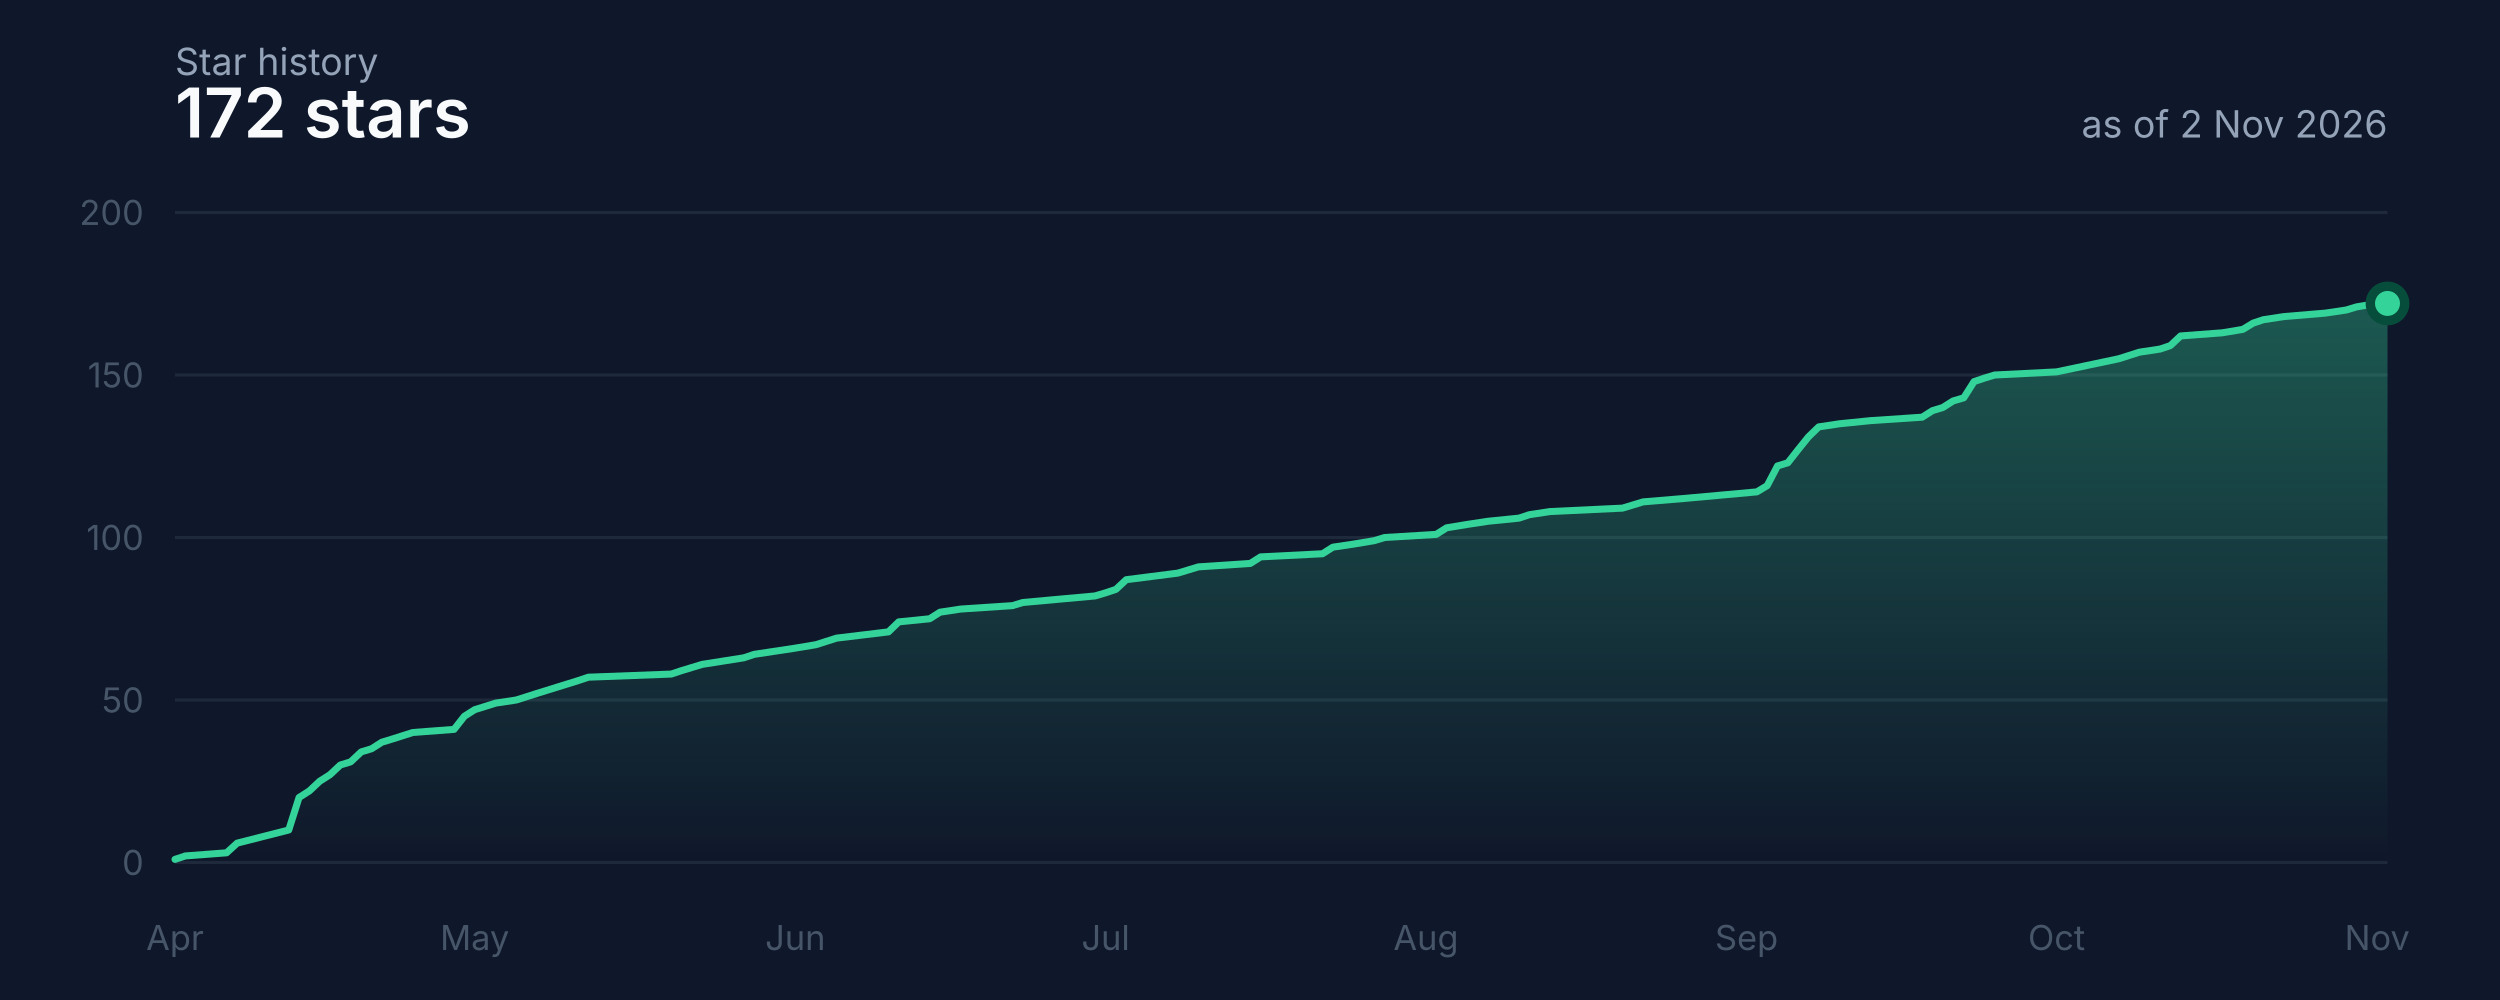
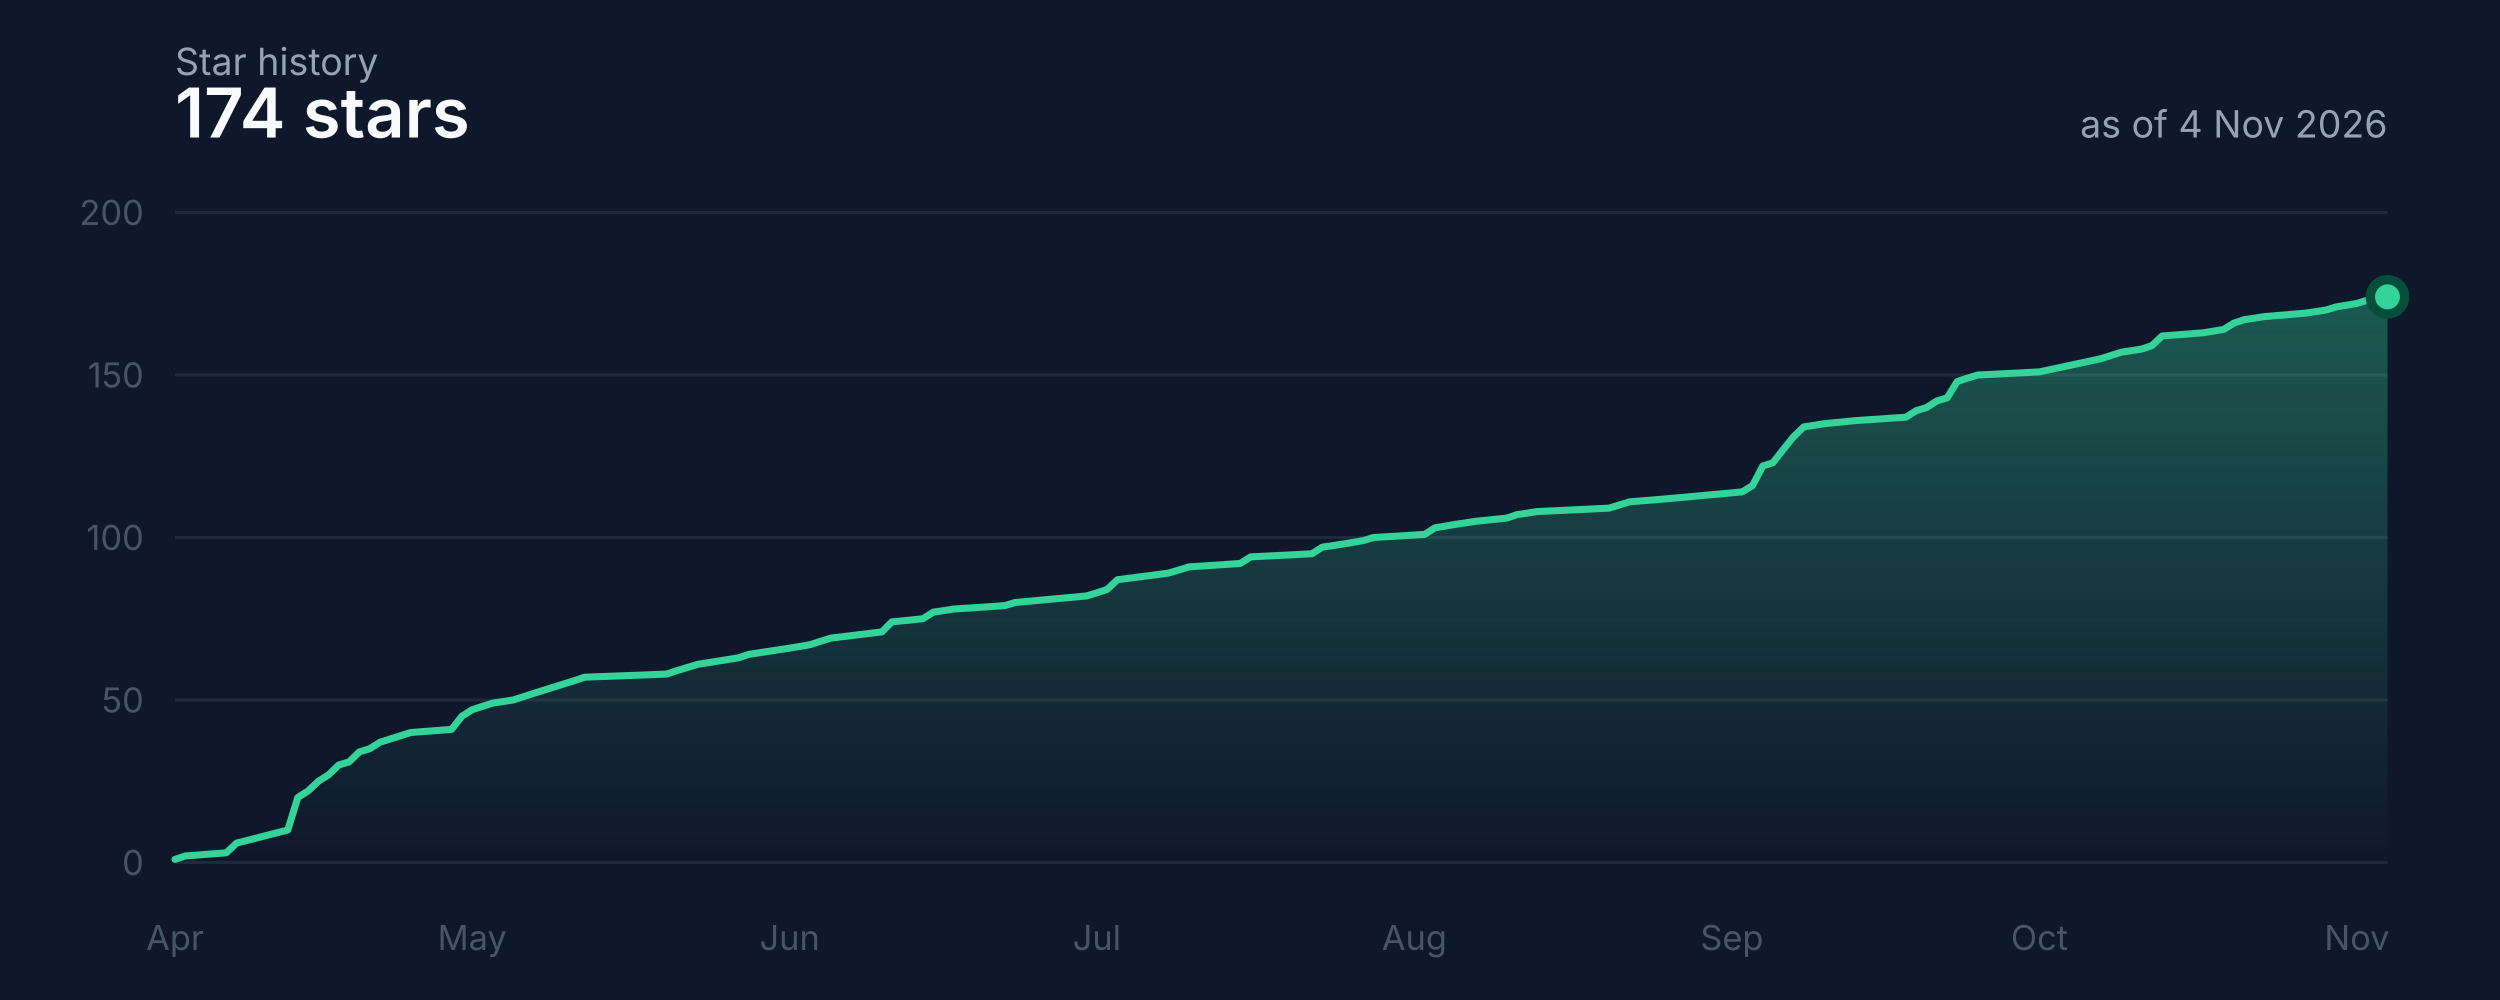
- <svg xmlns="http://www.w3.org/2000/svg" width="800" height="320" viewBox="0 0 800 320" role="img" aria-label="OpenSRE GitHub star history, 172 stars as of 2026-11-02">
+ <svg xmlns="http://www.w3.org/2000/svg" width="800" height="320" viewBox="0 0 800 320" role="img" aria-label="OpenSRE GitHub star history, 174 stars as of 2026-11-04">
  <rect width="100%" height="100%" fill="#0f172a" />
  <text x="56" y="24" fill="#94a3b8" font-family="ui-sans-serif, system-ui, -apple-system, sans-serif" font-size="12">Star history</text>
-   <text x="56" y="44" fill="#f8fafc" font-family="ui-sans-serif, system-ui, -apple-system, sans-serif" font-size="22" font-weight="600">172 stars</text>
-   <text x="764" y="44" fill="#94a3b8" font-family="ui-sans-serif, system-ui, -apple-system, sans-serif" font-size="12" text-anchor="end">as of 2 Nov 2026</text>
+   <text x="56" y="44" fill="#f8fafc" font-family="ui-sans-serif, system-ui, -apple-system, sans-serif" font-size="22" font-weight="600">174 stars</text>
+   <text x="764" y="44" fill="#94a3b8" font-family="ui-sans-serif, system-ui, -apple-system, sans-serif" font-size="12" text-anchor="end">as of 4 Nov 2026</text>
  <g font-family="ui-sans-serif, system-ui, -apple-system, sans-serif">
    <line x1="56" y1="276.0" x2="764" y2="276.0" stroke="#1e293b" stroke-width="1" />
    <text x="46" y="276.0" fill="#475569" font-size="11" text-anchor="end" dominant-baseline="middle">0</text>
    <line x1="56" y1="224.0" x2="764" y2="224.0" stroke="#1e293b" stroke-width="1" />
    <text x="46" y="224.0" fill="#475569" font-size="11" text-anchor="end" dominant-baseline="middle">50</text>
    <line x1="56" y1="172.0" x2="764" y2="172.0" stroke="#1e293b" stroke-width="1" />
    <text x="46" y="172.0" fill="#475569" font-size="11" text-anchor="end" dominant-baseline="middle">100</text>
    <line x1="56" y1="120.0" x2="764" y2="120.0" stroke="#1e293b" stroke-width="1" />
    <text x="46" y="120.0" fill="#475569" font-size="11" text-anchor="end" dominant-baseline="middle">150</text>
    <line x1="56" y1="68.0" x2="764" y2="68.0" stroke="#1e293b" stroke-width="1" />
    <text x="46" y="68.0" fill="#475569" font-size="11" text-anchor="end" dominant-baseline="middle">200</text>
    <text x="56.0" y="304" fill="#475569" font-size="11" text-anchor="middle">Apr</text>
-     <text x="151.9" y="304" fill="#475569" font-size="11" text-anchor="middle">May</text>
-     <text x="254.5" y="304" fill="#475569" font-size="11" text-anchor="middle">Jun</text>
-     <text x="353.8" y="304" fill="#475569" font-size="11" text-anchor="middle">Jul</text>
-     <text x="456.3" y="304" fill="#475569" font-size="11" text-anchor="middle">Aug</text>
-     <text x="558.9" y="304" fill="#475569" font-size="11" text-anchor="middle">Sep</text>
-     <text x="658.1" y="304" fill="#475569" font-size="11" text-anchor="middle">Oct</text>
-     <text x="760.7" y="304" fill="#475569" font-size="11" text-anchor="middle">Nov</text>
+     <text x="151.1" y="304" fill="#475569" font-size="11" text-anchor="middle">May</text>
+     <text x="252.7" y="304" fill="#475569" font-size="11" text-anchor="middle">Jun</text>
+     <text x="351.0" y="304" fill="#475569" font-size="11" text-anchor="middle">Jul</text>
+     <text x="452.6" y="304" fill="#475569" font-size="11" text-anchor="middle">Aug</text>
+     <text x="554.2" y="304" fill="#475569" font-size="11" text-anchor="middle">Sep</text>
+     <text x="652.6" y="304" fill="#475569" font-size="11" text-anchor="middle">Oct</text>
+     <text x="754.2" y="304" fill="#475569" font-size="11" text-anchor="middle">Nov</text>
  </g>
  <defs>
    <linearGradient id="fill-dark" x1="0" y1="0" x2="0" y2="1">
      <stop offset="0%" stop-color="#34d399" stop-opacity="0.35" />
      <stop offset="100%" stop-color="#34d399" stop-opacity="0" />
    </linearGradient>
  </defs>
-   <path d="M56.0,275.0 L59.3,273.9 L72.5,272.9 L75.9,269.8 L92.4,265.6 L95.7,255.2 L99.0,253.1 L102.3,250.0 L105.6,247.9 L108.9,244.8 L112.2,243.8 L115.6,240.6 L118.9,239.6 L122.2,237.5 L125.5,236.5 L132.1,234.4 L145.3,233.4 L148.6,229.2 L151.9,227.1 L158.6,225.0 L165.2,224.0 L171.8,221.9 L185.0,217.8 L188.3,216.7 L214.8,215.7 L218.1,214.6 L221.4,213.6 L224.7,212.6 L238.0,210.5 L241.3,209.4 L247.9,208.4 L254.5,207.4 L261.1,206.3 L267.7,204.2 L284.3,202.2 L287.6,199.0 L297.5,198.0 L300.8,195.9 L307.4,194.9 L324.0,193.8 L327.3,192.8 L350.4,190.7 L353.8,189.7 L357.1,188.6 L360.4,185.5 L376.9,183.4 L380.2,182.4 L383.5,181.4 L400.1,180.3 L403.4,178.2 L423.2,177.2 L426.5,175.1 L433.2,174.1 L439.8,173.0 L443.1,172.0 L459.6,171.0 L462.9,168.9 L469.6,167.8 L476.2,166.8 L486.1,165.8 L489.4,164.7 L496.0,163.7 L519.2,162.6 L525.8,160.6 L539.0,159.5 L562.2,157.4 L565.5,155.4 L568.8,149.1 L572.1,148.1 L575.4,143.9 L578.7,139.8 L582.0,136.6 L588.7,135.6 L598.6,134.6 L615.1,133.5 L618.4,131.4 L621.7,130.4 L625.0,128.3 L628.4,127.3 L631.7,122.1 L635.0,121.0 L638.3,120.0 L658.1,119.0 L678.0,114.8 L684.6,112.7 L691.2,111.7 L694.5,110.6 L697.8,107.5 L711.1,106.5 L717.7,105.4 L721.0,103.4 L724.3,102.3 L730.9,101.3 L744.1,100.2 L750.8,99.2 L754.1,98.2 L760.7,97.1 L764.0,97.1 L764.0,276.0 L56.0,276.0 Z" fill="url(#fill-dark)" />
-   <path d="M56.0,275.0 L59.3,273.9 L72.5,272.9 L75.9,269.8 L92.4,265.6 L95.7,255.2 L99.0,253.1 L102.3,250.0 L105.6,247.9 L108.9,244.8 L112.2,243.8 L115.6,240.6 L118.9,239.6 L122.2,237.5 L125.5,236.5 L132.1,234.4 L145.3,233.4 L148.6,229.2 L151.9,227.1 L158.6,225.0 L165.2,224.0 L171.8,221.9 L185.0,217.8 L188.3,216.7 L214.8,215.7 L218.1,214.6 L221.4,213.6 L224.7,212.6 L238.0,210.5 L241.3,209.4 L247.9,208.4 L254.5,207.4 L261.1,206.3 L267.7,204.2 L284.3,202.2 L287.6,199.0 L297.5,198.0 L300.8,195.9 L307.4,194.9 L324.0,193.8 L327.3,192.8 L350.4,190.7 L353.8,189.7 L357.1,188.6 L360.4,185.5 L376.9,183.4 L380.2,182.4 L383.5,181.4 L400.1,180.3 L403.4,178.2 L423.2,177.2 L426.5,175.1 L433.2,174.1 L439.8,173.0 L443.1,172.0 L459.6,171.0 L462.9,168.9 L469.6,167.8 L476.2,166.8 L486.1,165.8 L489.4,164.7 L496.0,163.7 L519.2,162.6 L525.8,160.6 L539.0,159.5 L562.2,157.4 L565.5,155.4 L568.8,149.1 L572.1,148.1 L575.4,143.9 L578.7,139.8 L582.0,136.6 L588.7,135.6 L598.6,134.6 L615.1,133.5 L618.4,131.4 L621.7,130.4 L625.0,128.3 L628.4,127.3 L631.7,122.1 L635.0,121.0 L638.3,120.0 L658.1,119.0 L678.0,114.8 L684.6,112.7 L691.2,111.7 L694.5,110.6 L697.8,107.5 L711.1,106.5 L717.7,105.4 L721.0,103.4 L724.3,102.3 L730.9,101.3 L744.1,100.2 L750.8,99.2 L754.1,98.2 L760.7,97.1 L764.0,97.1" fill="none" stroke="#34d399" stroke-width="2.25" stroke-linecap="round" stroke-linejoin="round" />
-   <circle cx="764.0" cy="97.1" r="7" fill="#064e3b" />
-   <circle cx="764.0" cy="97.1" r="4" fill="#34d399" />
+   <path d="M56.0,275.0 L59.3,273.9 L72.4,272.9 L75.7,269.8 L92.1,265.6 L95.3,255.2 L98.6,253.1 L101.9,250.0 L105.2,247.9 L108.4,244.8 L111.7,243.8 L115.0,240.6 L118.3,239.6 L121.6,237.5 L124.8,236.5 L131.4,234.4 L144.5,233.4 L147.8,229.2 L151.1,227.1 L157.6,225.0 L164.2,224.0 L170.7,221.9 L183.8,217.8 L187.1,216.7 L213.3,215.7 L216.6,214.6 L219.9,213.6 L223.2,212.6 L236.3,210.5 L239.6,209.4 L246.1,208.4 L252.7,207.4 L259.2,206.3 L265.8,204.2 L282.2,202.2 L285.4,199.0 L295.3,198.0 L298.6,195.9 L305.1,194.9 L321.5,193.8 L324.8,192.8 L347.7,190.7 L351.0,189.7 L354.3,188.6 L357.6,185.5 L373.9,183.4 L377.2,182.4 L380.5,181.4 L396.9,180.3 L400.2,178.2 L419.8,177.2 L423.1,175.1 L429.7,174.1 L436.2,173.0 L439.5,172.0 L455.9,171.0 L459.2,168.9 L465.7,167.8 L472.3,166.8 L482.1,165.8 L485.4,164.7 L491.9,163.7 L514.9,162.6 L521.4,160.6 L534.6,159.5 L557.5,157.4 L560.8,155.4 L564.1,149.1 L567.3,148.1 L570.6,143.9 L573.9,139.8 L577.2,136.6 L583.7,135.6 L593.6,134.6 L609.9,133.5 L613.2,131.4 L616.5,130.4 L619.8,128.3 L623.1,127.3 L626.3,122.1 L629.6,121.0 L632.9,120.0 L652.6,119.0 L672.2,114.8 L678.8,112.7 L685.3,111.7 L688.6,110.6 L691.9,107.5 L705.0,106.5 L711.6,105.4 L714.8,103.4 L718.1,102.3 L724.7,101.3 L737.8,100.2 L744.3,99.2 L747.6,98.2 L754.2,97.1 L757.4,96.1 L760.7,95.0 L764.0,95.0 L764.0,276.0 L56.0,276.0 Z" fill="url(#fill-dark)" />
+   <path d="M56.0,275.0 L59.3,273.9 L72.4,272.9 L75.7,269.8 L92.1,265.6 L95.3,255.2 L98.6,253.1 L101.9,250.0 L105.2,247.9 L108.4,244.8 L111.7,243.8 L115.0,240.6 L118.3,239.6 L121.6,237.5 L124.8,236.5 L131.4,234.4 L144.5,233.4 L147.8,229.2 L151.1,227.1 L157.6,225.0 L164.2,224.0 L170.7,221.9 L183.8,217.8 L187.1,216.7 L213.3,215.7 L216.6,214.6 L219.9,213.6 L223.2,212.6 L236.3,210.5 L239.6,209.4 L246.1,208.4 L252.7,207.4 L259.2,206.3 L265.8,204.2 L282.2,202.2 L285.4,199.0 L295.3,198.0 L298.6,195.9 L305.1,194.9 L321.5,193.8 L324.8,192.8 L347.7,190.7 L351.0,189.7 L354.3,188.6 L357.6,185.5 L373.9,183.4 L377.2,182.4 L380.5,181.4 L396.9,180.3 L400.2,178.2 L419.8,177.2 L423.1,175.1 L429.7,174.1 L436.2,173.0 L439.5,172.0 L455.9,171.0 L459.2,168.9 L465.7,167.8 L472.3,166.8 L482.1,165.8 L485.4,164.7 L491.9,163.7 L514.9,162.6 L521.4,160.6 L534.6,159.5 L557.5,157.4 L560.8,155.4 L564.1,149.1 L567.3,148.1 L570.6,143.9 L573.9,139.8 L577.2,136.6 L583.7,135.6 L593.6,134.6 L609.9,133.5 L613.2,131.4 L616.5,130.4 L619.8,128.3 L623.1,127.3 L626.3,122.1 L629.6,121.0 L632.9,120.0 L652.6,119.0 L672.2,114.8 L678.8,112.7 L685.3,111.7 L688.6,110.6 L691.9,107.5 L705.0,106.5 L711.6,105.4 L714.8,103.4 L718.1,102.3 L724.7,101.3 L737.8,100.2 L744.3,99.2 L747.6,98.2 L754.2,97.1 L757.4,96.1 L760.7,95.0 L764.0,95.0" fill="none" stroke="#34d399" stroke-width="2.25" stroke-linecap="round" stroke-linejoin="round" />
+   <circle cx="764.0" cy="95.0" r="7" fill="#064e3b" />
+   <circle cx="764.0" cy="95.0" r="4" fill="#34d399" />
</svg>
